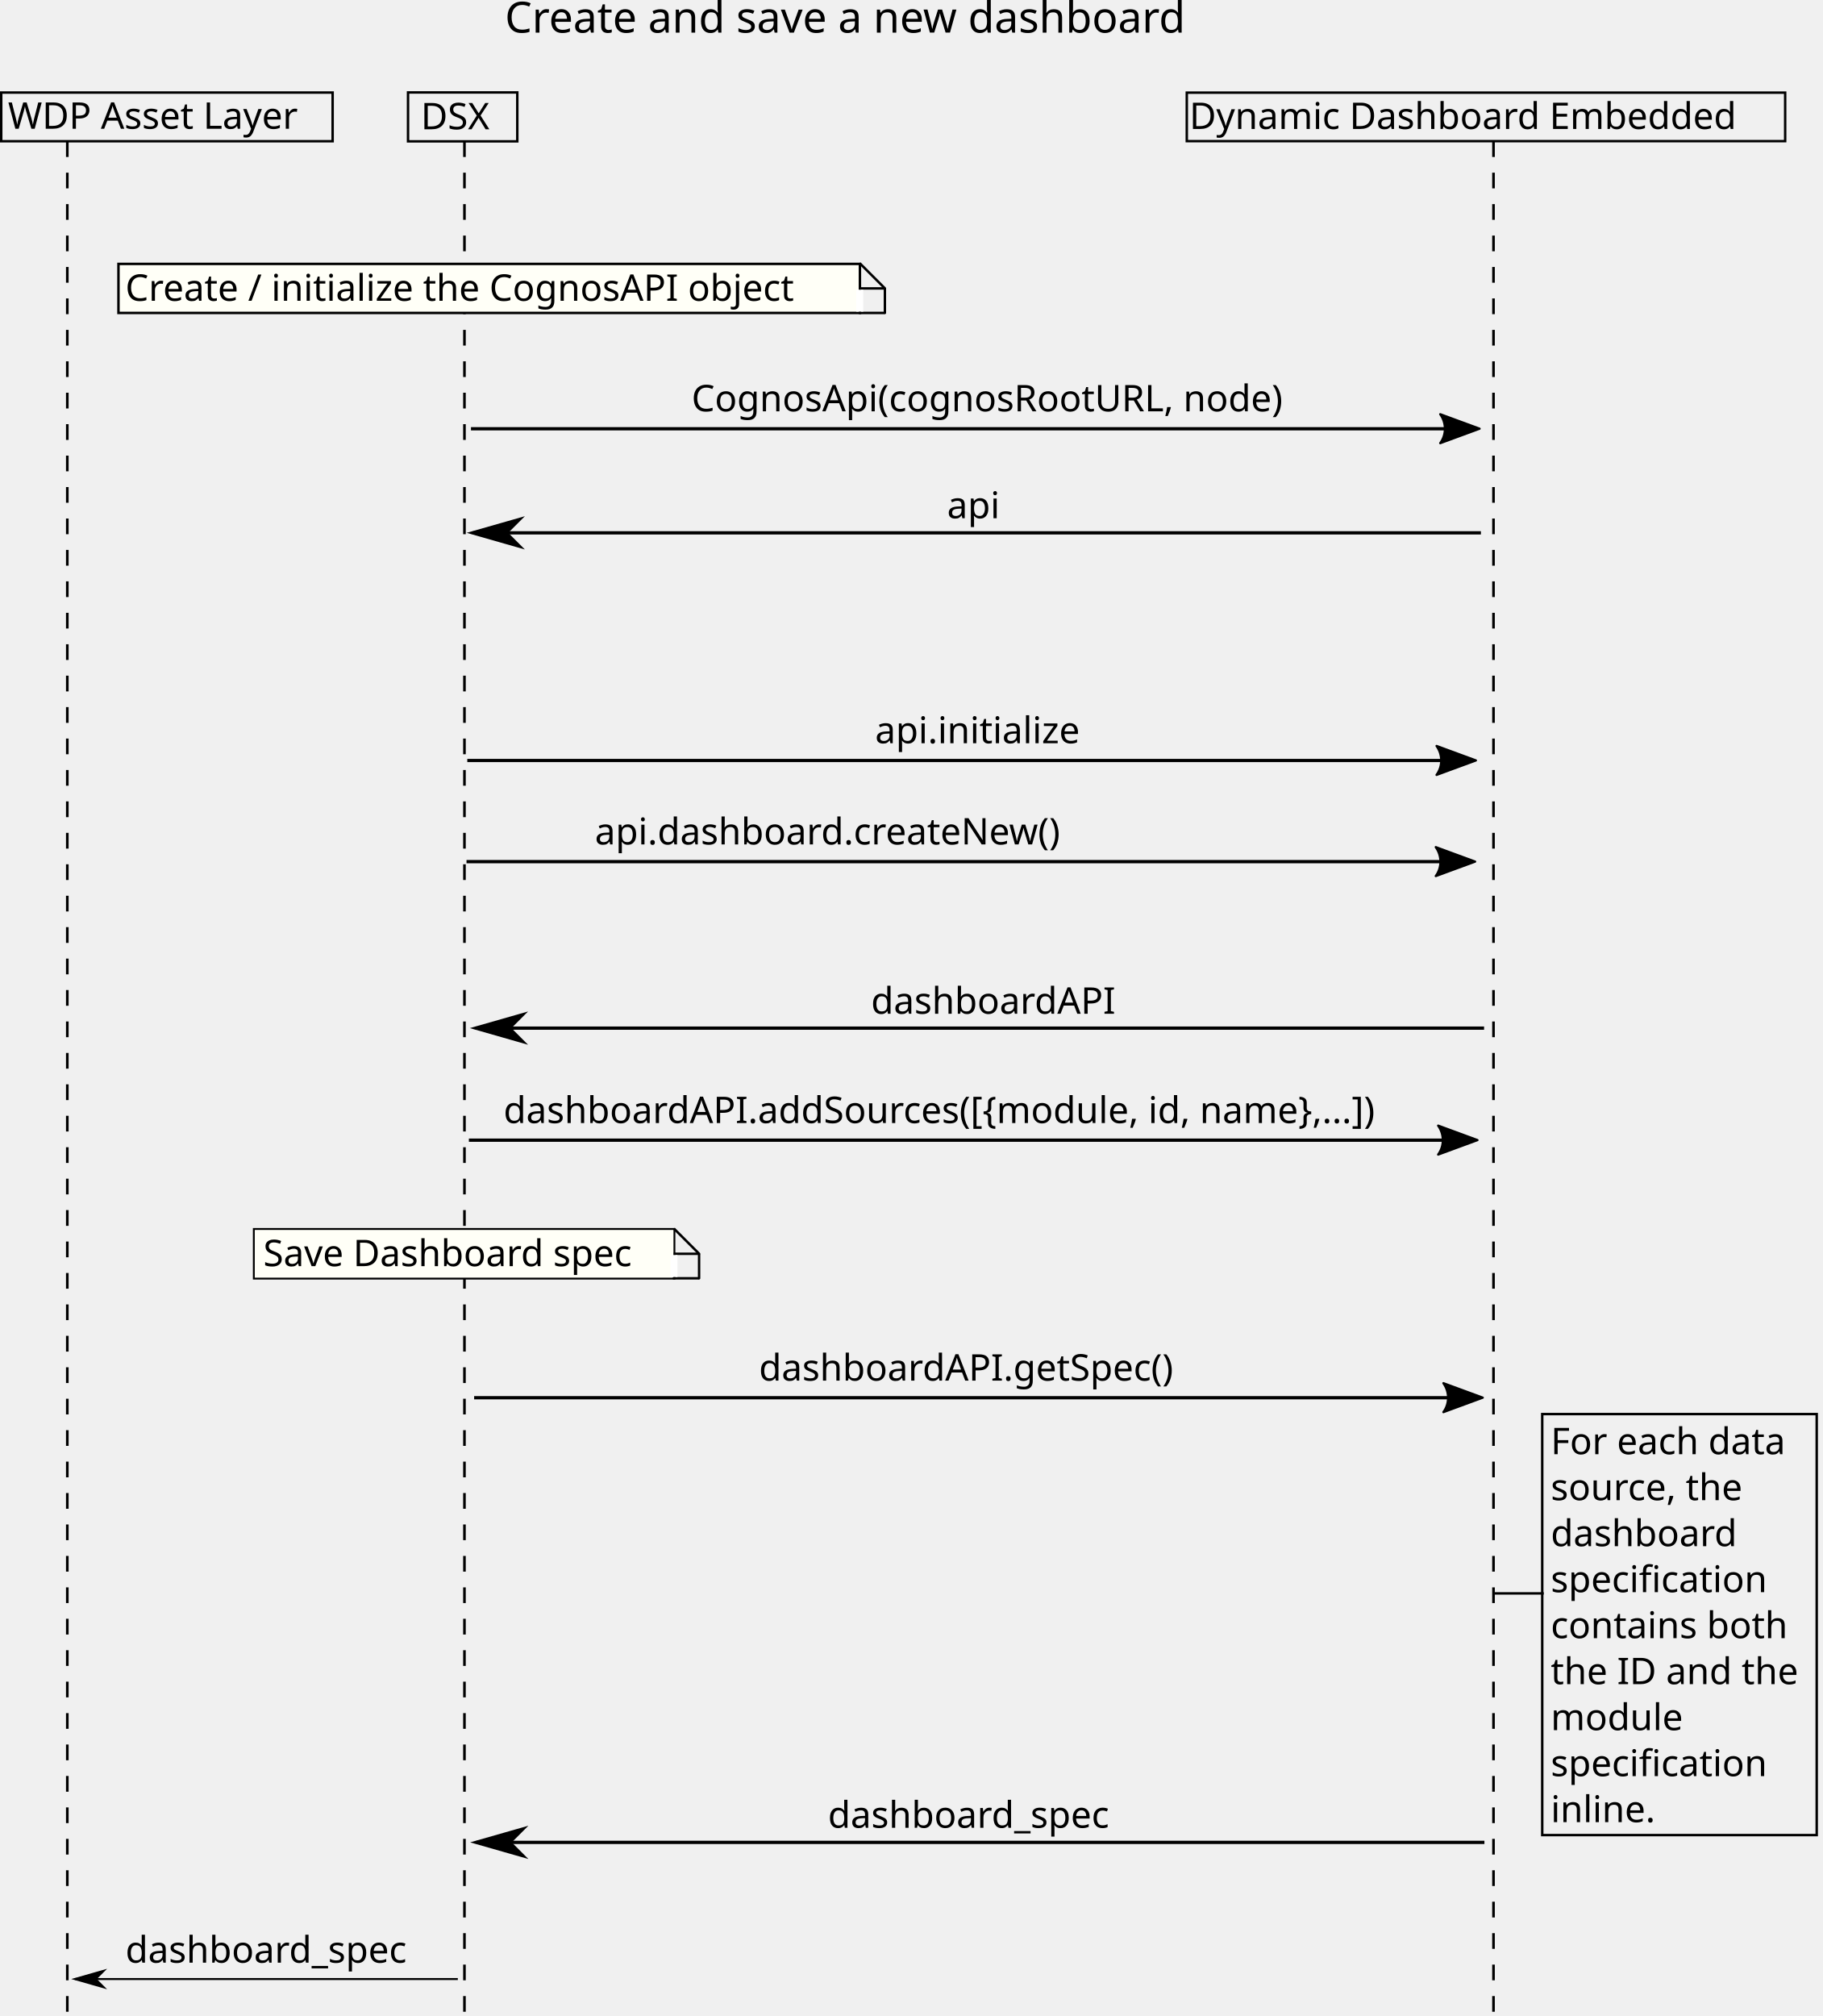
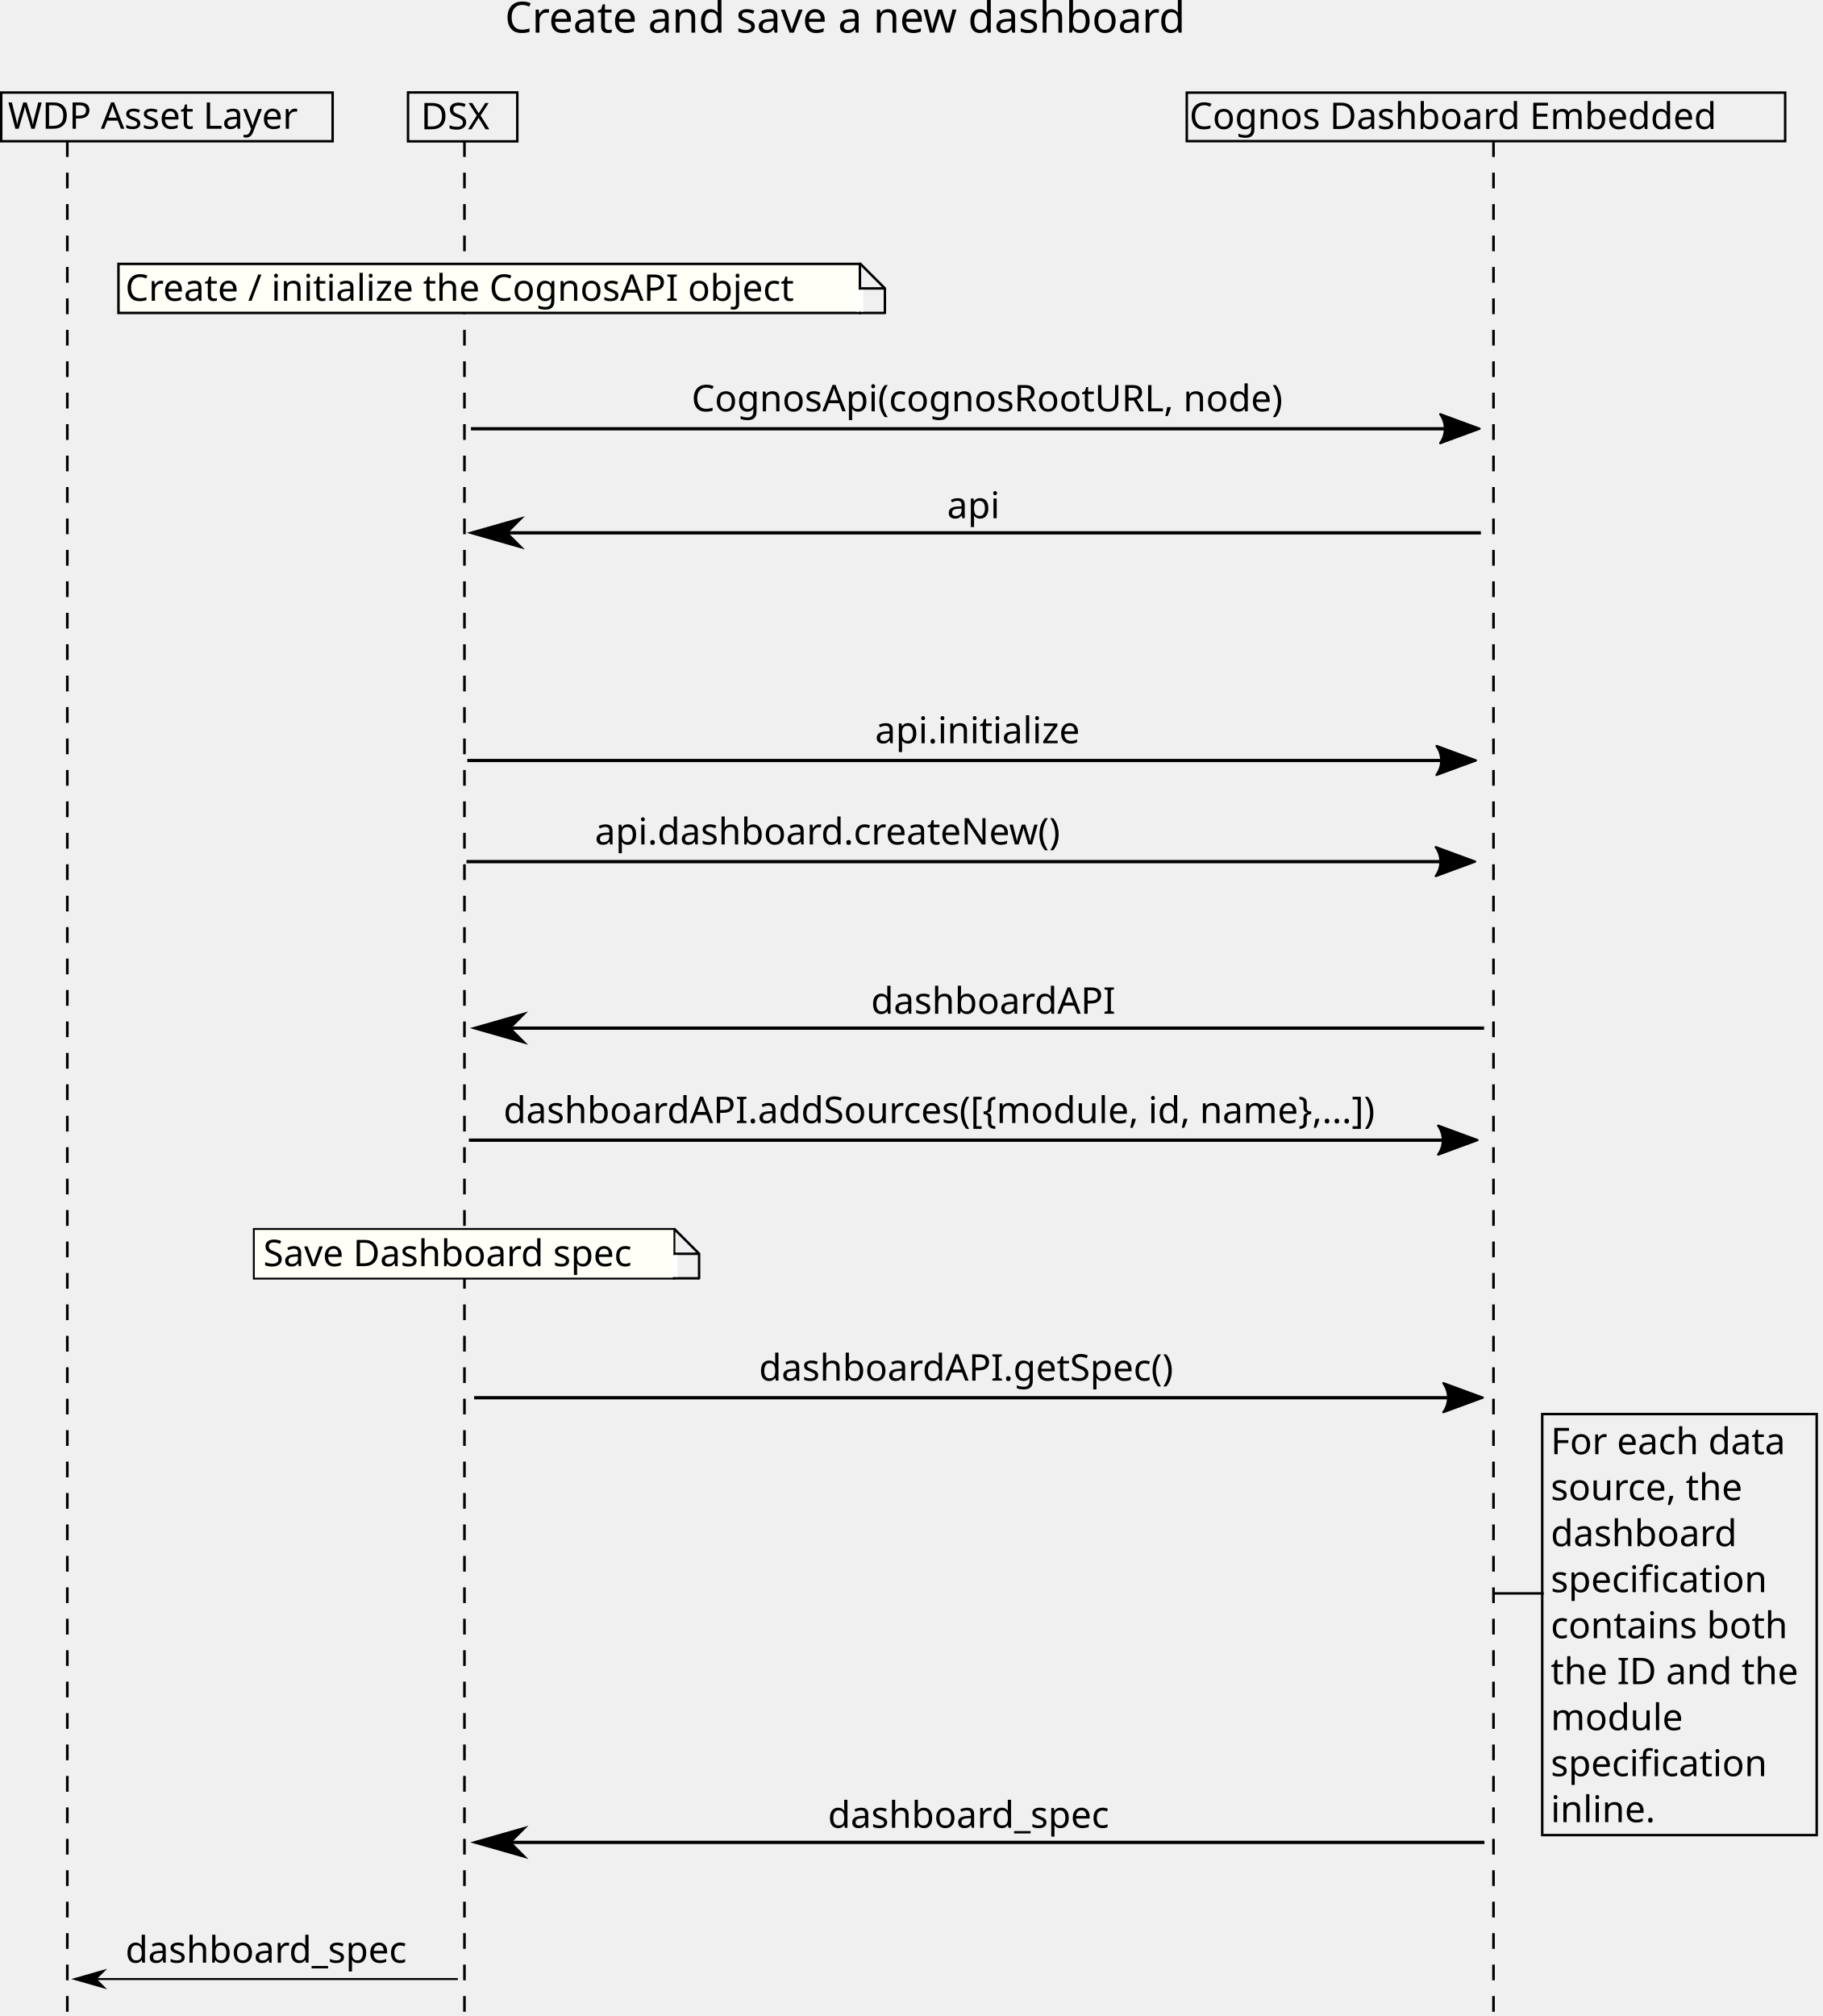
<svg xmlns="http://www.w3.org/2000/svg" xmlns:ns1="http://www.openswatchbook.org/uri/2009/osb" width="209.715mm" height="231.949mm" viewBox="0 0 743.085 821.867" id="svg3369" version="1.1">
  <defs id="defs3371">
    <marker style="overflow:visible" id="marker8772" refX="0" refY="0" orient="auto">
      <path transform="matrix(-1.1,0,0,-1.1,-1.1,0)" d="M 8.719,4.034 -2.207,0.016 8.719,-4.002 c -1.745,2.372 -1.735,5.617 -6e-7,8.035 z" style="fill:#000000;fill-opacity:1;fill-rule:evenodd;stroke:#000000;stroke-width:0.625;stroke-linejoin:round;stroke-opacity:1" id="path8774" />
    </marker>
    <marker orient="auto" refY="0" refX="0" id="Arrow2Lend" style="overflow:visible">
      <path id="path5926" style="fill:#000000;fill-opacity:1;fill-rule:evenodd;stroke:#000000;stroke-width:0.625;stroke-linejoin:round;stroke-opacity:1" d="M 8.719,4.034 -2.207,0.016 8.719,-4.002 c -1.745,2.372 -1.735,5.617 -6e-7,8.035 z" transform="matrix(-1.1,0,0,-1.1,-1.1,0)" />
    </marker>
    <marker style="overflow:visible" id="marker7066" refX="0" refY="0" orient="auto">
      <path transform="matrix(0.8,0,0,0.8,10,0)" style="fill:#000000;fill-opacity:1;fill-rule:evenodd;stroke:#000000;stroke-width:1pt;stroke-opacity:1" d="M 0,0 5,-5 -12.5,0 5,5 0,0 Z" id="path7068" />
    </marker>
    <marker orient="auto" refY="0" refX="0" id="Arrow1Lend" style="overflow:visible">
      <path id="path5908" d="M 0,0 5,-5 -12.5,0 5,5 0,0 Z" style="fill:#000000;fill-opacity:1;fill-rule:evenodd;stroke:#000000;stroke-width:1pt;stroke-opacity:1" transform="matrix(-0.8,0,0,-0.8,-10,0)" />
    </marker>
    <marker orient="auto" refY="0" refX="0" id="Arrow1Lstart" style="overflow:visible">
      <path id="path5905" d="M 0,0 5,-5 -12.5,0 5,5 0,0 Z" style="fill:#000000;fill-opacity:1;fill-rule:evenodd;stroke:#000000;stroke-width:1pt;stroke-opacity:1" transform="matrix(0.8,0,0,0.8,10,0)" />
    </marker>
    <linearGradient id="linearGradient4425" ns1:paint="gradient">
      <stop style="stop-color:#000000;stop-opacity:1;" offset="0" id="stop4427" />
      <stop style="stop-color:#000000;stop-opacity:0;" offset="1" id="stop4429" />
    </linearGradient>
    <linearGradient id="linearGradient4345" ns1:paint="gradient">
      <stop style="stop-color:#000000;stop-opacity:1;" offset="0" id="stop4347" />
      <stop style="stop-color:#000000;stop-opacity:0;" offset="1" id="stop4349" />
    </linearGradient>
    <linearGradient id="linearGradient4337" ns1:paint="solid">
      <stop style="stop-color:#ffffff;stop-opacity:1;" offset="0" id="stop4339" />
    </linearGradient>
    <marker orient="auto" refY="0" refX="0" id="Arrow2Lend-5" style="overflow:visible">
      <path id="path5926-3" style="fill:#000000;fill-opacity:1;fill-rule:evenodd;stroke:#000000;stroke-width:0.625;stroke-linejoin:round;stroke-opacity:1" d="M 8.719,4.034 -2.207,0.016 8.719,-4.002 c -1.745,2.372 -1.735,5.617 -6e-7,8.035 z" transform="matrix(-1.1,0,0,-1.1,-1.1,0)" />
    </marker>
    <marker orient="auto" refY="0" refX="0" id="Arrow2Lend-9" style="overflow:visible">
      <path id="path5926-8" style="fill:#000000;fill-opacity:1;fill-rule:evenodd;stroke:#000000;stroke-width:0.625;stroke-linejoin:round;stroke-opacity:1" d="M 8.719,4.034 -2.207,0.016 8.719,-4.002 c -1.745,2.372 -1.735,5.617 -6e-7,8.035 z" transform="matrix(-1.1,0,0,-1.1,-1.1,0)" />
    </marker>
    <marker orient="auto" refY="0" refX="0" id="Arrow2Lend-5-1" style="overflow:visible">
      <path id="path5926-3-8" style="fill:#000000;fill-opacity:1;fill-rule:evenodd;stroke:#000000;stroke-width:0.625;stroke-linejoin:round;stroke-opacity:1" d="M 8.719,4.034 -2.207,0.016 8.719,-4.002 c -1.745,2.372 -1.735,5.617 -6e-7,8.035 z" transform="matrix(-1.1,0,0,-1.1,-1.1,0)" />
    </marker>
    <marker style="overflow:visible" id="marker7066-0" refX="0" refY="0" orient="auto">
      <path transform="matrix(0.8,0,0,0.8,10,0)" style="fill:#000000;fill-opacity:1;fill-rule:evenodd;stroke:#000000;stroke-width:1pt;stroke-opacity:1" d="M 0,0 5,-5 -12.5,0 5,5 0,0 Z" id="path7068-1" />
    </marker>
    <marker orient="auto" refY="0" refX="0" id="Arrow2Lend-5-1-1" style="overflow:visible">
      <path id="path5926-3-8-1" style="fill:#000000;fill-opacity:1;fill-rule:evenodd;stroke:#000000;stroke-width:0.625;stroke-linejoin:round;stroke-opacity:1" d="M 8.719,4.034 -2.207,0.016 8.719,-4.002 c -1.745,2.372 -1.735,5.617 -6e-7,8.035 z" transform="matrix(-1.1,0,0,-1.1,-1.1,0)" />
    </marker>
    <marker orient="auto" refY="0" refX="0" id="Arrow2Lend-5-1-1-1" style="overflow:visible">
      <path id="path5926-3-8-1-0" style="fill:#000000;fill-opacity:1;fill-rule:evenodd;stroke:#000000;stroke-width:0.625;stroke-linejoin:round;stroke-opacity:1" d="M 8.719,4.034 -2.207,0.016 8.719,-4.002 c -1.745,2.372 -1.735,5.617 -6e-7,8.035 z" transform="matrix(-1.1,0,0,-1.1,-1.1,0)" />
    </marker>
    <marker style="overflow:visible" id="marker7066-3" refX="0" refY="0" orient="auto">
      <path transform="matrix(0.8,0,0,0.8,10,0)" style="fill:#000000;fill-opacity:1;fill-rule:evenodd;stroke:#000000;stroke-width:1pt;stroke-opacity:1" d="M 0,0 5,-5 -12.5,0 5,5 0,0 Z" id="path7068-2" />
    </marker>
    <marker style="overflow:visible" id="marker7066-3-0" refX="0" refY="0" orient="auto">
      <path transform="matrix(0.8,0,0,0.8,10,0)" style="fill:#000000;fill-opacity:1;fill-rule:evenodd;stroke:#000000;stroke-width:1pt;stroke-opacity:1" d="M 0,0 5,-5 -12.5,0 5,5 0,0 Z" id="path7068-2-0" />
    </marker>
  </defs>
  <g id="layer1" transform="translate(-1.986036,-171.9235)">
    <rect style="fill:none;fill-rule:evenodd;stroke:#000000;stroke-width:1;stroke-linecap:butt;stroke-linejoin:miter;stroke-miterlimit:4;stroke-dasharray:none;stroke-opacity:1" id="rect3427" width="135.124" height="19.845" x="2.486" y="209.655" />
    <text xml:space="preserve" style="font-style:normal;font-variant:normal;font-weight:normal;font-stretch:normal;font-size:15px;line-height:125%;font-family:Sans;-inkscape-font-specification:'Sans, Normal';text-align:start;letter-spacing:0px;word-spacing:0px;writing-mode:lr-tb;text-anchor:start;fill:#000000;fill-opacity:1;stroke:none;stroke-width:1px;stroke-linecap:butt;stroke-linejoin:miter;stroke-opacity:1" x="5.231" y="224.405" id="text4235">
      <tspan id="tspan4237" x="5.231" y="224.405">WDP Asset Layer</tspan>
    </text>
    <flowRoot xml:space="preserve" id="flowRoot4239" style="font-style:normal;font-variant:normal;font-weight:normal;font-stretch:normal;font-size:15px;line-height:125%;font-family:Sans;-inkscape-font-specification:'Sans, Normal';text-align:start;letter-spacing:0px;word-spacing:0px;writing-mode:lr-tb;text-anchor:start;fill:#000000;fill-opacity:1;stroke:none;stroke-width:1px;stroke-linecap:butt;stroke-linejoin:miter;stroke-opacity:1" transform="translate(-2.571429,197.1429)">
      <flowRegion id="flowRegion4241">
        <rect id="rect4243" width="420" height="70" x="-230" y="22.362" />
      </flowRegion>
      <flowPara id="flowPara4245" />
    </flowRoot>
    <text xml:space="preserve" style="font-style:normal;font-variant:normal;font-weight:normal;font-stretch:normal;font-size:15px;line-height:125%;font-family:Sans;-inkscape-font-specification:'Sans, Normal';text-align:start;letter-spacing:0px;word-spacing:0px;writing-mode:lr-tb;text-anchor:start;fill:#000000;fill-opacity:1;stroke:none;stroke-width:1px;stroke-linecap:butt;stroke-linejoin:miter;stroke-opacity:1" x="173.577" y="224.625" id="text4235-9">
      <tspan id="tspan4237-9" x="173.577" y="224.625">DSX</tspan>
    </text>
    <text xml:space="preserve" style="font-style:normal;font-variant:normal;font-weight:normal;font-stretch:normal;font-size:15px;line-height:125%;font-family:Sans;-inkscape-font-specification:'Sans, Normal';text-align:start;letter-spacing:0px;word-spacing:0px;writing-mode:lr-tb;text-anchor:start;fill:#000000;fill-opacity:1;stroke:none;stroke-width:1px;stroke-linecap:butt;stroke-linejoin:miter;stroke-opacity:1" x="486.938" y="224.5" id="text4235-9-6">
-       <tspan id="tspan4237-9-6" x="486.938" y="224.5">Dynamic Dashboard Embedded</tspan>
+       <tspan id="tspan4237-9-6" x="486.938" y="224.5">Cognos Dashboard Embedded</tspan>
    </text>
    <rect style="fill:none;fill-rule:evenodd;stroke:#000000;stroke-width:1;stroke-linecap:butt;stroke-linejoin:miter;stroke-miterlimit:4;stroke-dasharray:none;stroke-opacity:1" id="rect3427-7" width="44.552" height="19.935" x="168.354" y="209.61" />
    <rect style="fill:none;fill-rule:evenodd;stroke:#000000;stroke-width:1;stroke-linecap:butt;stroke-linejoin:miter;stroke-miterlimit:4;stroke-dasharray:none;stroke-opacity:1" id="rect3427-3" width="243.98" height="19.773" x="485.879" y="209.691" />
    <path style="fill:none;fill-rule:evenodd;stroke:#000000;stroke-width:1.068;stroke-linecap:butt;stroke-linejoin:miter;stroke-miterlimit:4;stroke-dasharray:6.408, 6.408;stroke-dashoffset:0;stroke-opacity:1" d="m 29.429,229.505 c 0,764.286 0,764.286 0,764.286" id="path4304" />
    <path style="fill:none;fill-rule:evenodd;stroke:#000000;stroke-width:1.068;stroke-linecap:butt;stroke-linejoin:miter;stroke-miterlimit:4;stroke-dasharray:6.408, 6.408;stroke-dashoffset:0;stroke-opacity:1" d="m 191.357,229.505 c 0,764.286 0,764.286 0,764.286" id="path4304-4" />
    <path style="fill:none;fill-rule:evenodd;stroke:#000000;stroke-width:1.068;stroke-linecap:butt;stroke-linejoin:miter;stroke-miterlimit:4;stroke-dasharray:6.408, 6.408;stroke-dashoffset:0;stroke-opacity:1" d="m 610.934,229.505 c 0,764.286 0,764.286 0,764.286" id="path4304-1" />
    <path style="fill:none;fill-rule:evenodd;stroke:#000000;stroke-width:0.983px;stroke-linecap:round;stroke-linejoin:miter;stroke-opacity:1" d="m 362.786,299.5 c 0,-9.655 0,-9.655 0,-9.655" id="path4365" />
    <rect style="fill:#fffff7;fill-opacity:1;fill-rule:evenodd;stroke:#000000;stroke-width:1.004px;stroke-linecap:round;stroke-linejoin:miter;stroke-opacity:1" id="rect4423" width="302.318" height="19.996" x="50.288" y="279.507" />
    <text xml:space="preserve" style="font-style:normal;font-variant:normal;font-weight:normal;font-stretch:normal;font-size:15px;line-height:125%;font-family:Sans;-inkscape-font-specification:'Sans, Normal';text-align:start;letter-spacing:0px;word-spacing:0px;writing-mode:lr-tb;text-anchor:start;fill:#000000;fill-opacity:1;stroke:none;stroke-width:1px;stroke-linecap:butt;stroke-linejoin:miter;stroke-opacity:1" x="53.088" y="294.548" id="text4235-0">
      <tspan id="tspan4237-7" x="53.088" y="294.548">Create / initialize the CognosAPI object</tspan>
    </text>
    <path style="fill:none;fill-rule:evenodd;stroke:#000000;stroke-width:1px;stroke-linecap:round;stroke-linejoin:miter;stroke-opacity:1" d="m 352.429,299.505 10,0" id="path5891" />
    <path style="fill:none;fill-rule:evenodd;stroke:#000000;stroke-width:1px;stroke-linecap:butt;stroke-linejoin:miter;stroke-opacity:1" d="m 352.429,289.505 10,0" id="path5893" />
    <path style="fill:none;fill-rule:evenodd;stroke:#000000;stroke-width:1px;stroke-linecap:round;stroke-linejoin:miter;stroke-opacity:1" d="m 352.786,279.483 10,10" id="path5895" />
    <rect style="fill:#ffffff;fill-opacity:1;fill-rule:evenodd;stroke:#000000;stroke-width:0;stroke-linecap:butt;stroke-linejoin:miter;stroke-miterlimit:4;stroke-dasharray:none;stroke-opacity:1" id="rect5897" width="2.857" height="8.951" x="351.112" y="290.018" />
    <path style="fill:none;fill-rule:evenodd;stroke:#000000;stroke-width:1.336px;stroke-linecap:butt;stroke-linejoin:miter;stroke-opacity:1;marker-start:url(#marker7066)" d="m 194.849,389.147 c 410.951,0 410.951,0 410.951,0" id="path5899" />
    <path style="fill:none;fill-rule:evenodd;stroke:#000000;stroke-width:1.334px;stroke-linecap:butt;stroke-linejoin:miter;stroke-opacity:1;marker-end:url(#marker8772)" d="m 194.016,346.713 c 409.465,0 409.465,0 409.465,0" id="path5899-5" />
    <text xml:space="preserve" style="font-style:normal;font-variant:normal;font-weight:normal;font-stretch:normal;font-size:15px;line-height:125%;font-family:Sans;-inkscape-font-specification:'Sans, Normal';text-align:start;letter-spacing:0px;word-spacing:0px;writing-mode:lr-tb;text-anchor:start;fill:#000000;fill-opacity:1;stroke:none;stroke-width:1px;stroke-linecap:butt;stroke-linejoin:miter;stroke-opacity:1" x="283.944" y="339.607" id="text7236">
      <tspan id="tspan7238" x="283.944" y="339.607">CognosApi(cognosRootURL, node)</tspan>
    </text>
    <text xml:space="preserve" style="font-style:normal;font-variant:normal;font-weight:normal;font-stretch:normal;font-size:15px;line-height:125%;font-family:Sans;-inkscape-font-specification:'Sans, Normal';text-align:start;letter-spacing:0px;word-spacing:0px;writing-mode:lr-tb;text-anchor:start;fill:#000000;fill-opacity:1;stroke:none;stroke-width:1px;stroke-linecap:butt;stroke-linejoin:miter;stroke-opacity:1" x="388.137" y="383.193" id="text7648">
      <tspan id="tspan7650" x="388.137" y="383.193">api</tspan>
    </text>
    <path style="fill:none;fill-rule:evenodd;stroke:#000000;stroke-width:1.334px;stroke-linecap:butt;stroke-linejoin:miter;stroke-opacity:1;marker-end:url(#Arrow2Lend-5)" d="m 192.516,481.954 c 409.465,0 409.465,0 409.465,0" id="path5899-5-0" />
    <text xml:space="preserve" style="font-style:normal;font-variant:normal;font-weight:normal;font-stretch:normal;font-size:15px;line-height:125%;font-family:Sans;-inkscape-font-specification:'Sans, Normal';text-align:start;letter-spacing:0px;word-spacing:0px;writing-mode:lr-tb;text-anchor:start;fill:#000000;fill-opacity:1;stroke:none;stroke-width:1px;stroke-linecap:butt;stroke-linejoin:miter;stroke-opacity:1" x="358.784" y="474.909" id="text7236-8">
      <tspan id="tspan7238-4" x="358.784" y="474.909">api.initialize</tspan>
    </text>
    <path style="fill:none;fill-rule:evenodd;stroke:#000000;stroke-width:1.334px;stroke-linecap:butt;stroke-linejoin:miter;stroke-opacity:1;marker-end:url(#Arrow2Lend-5-1)" d="m 192.194,523.197 c 409.465,0 409.465,0 409.465,0" id="path5899-5-0-6" />
    <text xml:space="preserve" style="font-style:normal;font-variant:normal;font-weight:normal;font-stretch:normal;font-size:15px;line-height:125%;font-family:Sans;-inkscape-font-specification:'Sans, Normal';text-align:start;letter-spacing:0px;word-spacing:0px;writing-mode:lr-tb;text-anchor:start;fill:#000000;fill-opacity:1;stroke:none;stroke-width:1px;stroke-linecap:butt;stroke-linejoin:miter;stroke-opacity:1" x="244.535" y="516.17" id="text7236-8-2">
      <tspan id="tspan7238-4-0" x="244.535" y="516.17">api.dashboard.createNew()</tspan>
    </text>
    <path style="fill:none;fill-rule:evenodd;stroke:#000000;stroke-width:1.336px;stroke-linecap:butt;stroke-linejoin:miter;stroke-opacity:1;marker-start:url(#marker7066-0)" d="m 196.142,591.057 c 410.951,0 410.951,0 410.951,0" id="path5899-54" />
    <text xml:space="preserve" style="font-style:normal;font-variant:normal;font-weight:normal;font-stretch:normal;font-size:15px;line-height:125%;font-family:Sans;-inkscape-font-specification:'Sans, Normal';text-align:start;letter-spacing:0px;word-spacing:0px;writing-mode:lr-tb;text-anchor:start;fill:#000000;fill-opacity:1;stroke:none;stroke-width:1px;stroke-linecap:butt;stroke-linejoin:miter;stroke-opacity:1" x="357.137" y="585.193" id="text7648-1">
      <tspan id="tspan7650-3" x="357.137" y="585.193">dashboardAPI</tspan>
    </text>
    <path style="fill:none;fill-rule:evenodd;stroke:#000000;stroke-width:1.334px;stroke-linecap:butt;stroke-linejoin:miter;stroke-opacity:1;marker-end:url(#Arrow2Lend-5-1-1)" d="m 193.166,636.733 c 409.465,0 409.465,0 409.465,0" id="path5899-5-0-6-4" />
    <text xml:space="preserve" style="font-style:normal;font-variant:normal;font-weight:normal;font-stretch:normal;font-size:15px;line-height:125%;font-family:Sans;-inkscape-font-specification:'Sans, Normal';text-align:start;letter-spacing:0px;word-spacing:0px;writing-mode:lr-tb;text-anchor:start;fill:#000000;fill-opacity:1;stroke:none;stroke-width:1px;stroke-linecap:butt;stroke-linejoin:miter;stroke-opacity:1" x="207.286" y="629.756" id="text7236-8-2-1">
      <tspan id="tspan7238-4-0-0" x="207.286" y="629.756">dashboardAPI.addSources([{module, id, name},...])</tspan>
    </text>
    <path style="fill:none;fill-rule:evenodd;stroke:#000000;stroke-width:0.983px;stroke-linecap:round;stroke-linejoin:miter;stroke-opacity:1" d="m 287.029,693.054 c 0,-9.655 0,-9.655 0,-9.655" id="path4365-1" />
    <rect style="fill:#fffff7;fill-opacity:1;fill-rule:evenodd;stroke:#000000;stroke-width:0.761px;stroke-linecap:round;stroke-linejoin:miter;stroke-opacity:1" id="rect4423-4" width="171.489" height="20.239" x="105.481" y="672.939" />
    <text xml:space="preserve" style="font-style:normal;font-variant:normal;font-weight:normal;font-stretch:normal;font-size:15px;line-height:125%;font-family:Sans;-inkscape-font-specification:'Sans, Normal';text-align:start;letter-spacing:0px;word-spacing:0px;writing-mode:lr-tb;text-anchor:start;fill:#000000;fill-opacity:1;stroke:none;stroke-width:1px;stroke-linecap:butt;stroke-linejoin:miter;stroke-opacity:1" x="109.332" y="688.101" id="text4235-0-2">
      <tspan id="tspan4237-7-3" x="109.332" y="688.101">Save Dashboard spec</tspan>
    </text>
    <path style="fill:none;fill-rule:evenodd;stroke:#000000;stroke-width:1px;stroke-linecap:round;stroke-linejoin:miter;stroke-opacity:1" d="m 276.672,693.058 10,0" id="path5891-5" />
    <path style="fill:none;fill-rule:evenodd;stroke:#000000;stroke-width:1px;stroke-linecap:butt;stroke-linejoin:miter;stroke-opacity:1" d="m 276.672,683.058 10,0" id="path5893-6" />
    <path style="fill:none;fill-rule:evenodd;stroke:#000000;stroke-width:1px;stroke-linecap:round;stroke-linejoin:miter;stroke-opacity:1" d="m 277.029,673.036 10,10" id="path5895-9" />
    <rect style="fill:#ffffff;fill-opacity:1;fill-rule:evenodd;stroke:#000000;stroke-width:0;stroke-linecap:butt;stroke-linejoin:miter;stroke-miterlimit:4;stroke-dasharray:none;stroke-opacity:1" id="rect5897-1" width="2.857" height="8.951" x="275.355" y="683.572" />
    <path style="fill:none;fill-rule:evenodd;stroke:#000000;stroke-width:1.334px;stroke-linecap:butt;stroke-linejoin:miter;stroke-opacity:1;marker-end:url(#Arrow2Lend-5-1-1-1)" d="m 195.309,741.733 c 409.465,0 409.465,0 409.465,0" id="path5899-5-0-6-4-5" />
    <text xml:space="preserve" style="font-style:normal;font-variant:normal;font-weight:normal;font-stretch:normal;font-size:15px;line-height:125%;font-family:Sans;-inkscape-font-specification:'Sans, Normal';text-align:start;letter-spacing:0px;word-spacing:0px;writing-mode:lr-tb;text-anchor:start;fill:#000000;fill-opacity:1;stroke:none;stroke-width:1px;stroke-linecap:butt;stroke-linejoin:miter;stroke-opacity:1" x="311.429" y="734.756" id="text7236-8-2-1-2">
      <tspan id="tspan7238-4-0-0-5" x="311.429" y="734.756">dashboardAPI.getSpec()</tspan>
    </text>
    <path style="fill:none;fill-rule:evenodd;stroke:#000000;stroke-width:1.336px;stroke-linecap:butt;stroke-linejoin:miter;stroke-opacity:1;marker-start:url(#marker7066-3)" d="m 196.278,923.005 c 410.951,0 410.951,0 410.951,0" id="path5899-55" />
    <text xml:space="preserve" style="font-style:normal;font-variant:normal;font-weight:normal;font-stretch:normal;font-size:15px;line-height:125%;font-family:Sans;-inkscape-font-specification:'Sans, Normal';text-align:start;letter-spacing:0px;word-spacing:0px;writing-mode:lr-tb;text-anchor:start;fill:#000000;fill-opacity:1;stroke:none;stroke-width:1px;stroke-linecap:butt;stroke-linejoin:miter;stroke-opacity:1" x="339.565" y="917.05" id="text7648-3">
      <tspan id="tspan7650-34" x="339.565" y="917.05">dashboard_spec</tspan>
    </text>
    <path style="display:inline;fill:none;fill-rule:evenodd;stroke:#000000;stroke-width:1px;stroke-linecap:butt;stroke-linejoin:miter;stroke-opacity:1" d="m 631.429,821.505 -20,0" id="path9534" />
    <path style="fill:none;fill-rule:evenodd;stroke:#000000;stroke-width:0.823px;stroke-linecap:butt;stroke-linejoin:miter;stroke-opacity:1;marker-start:url(#marker7066-3-0)" d="m 32.626,978.719 c 156.031,0 156.031,0 156.031,0" id="path5899-55-2" />
    <text xml:space="preserve" style="font-style:normal;font-variant:normal;font-weight:normal;font-stretch:normal;font-size:15px;line-height:125%;font-family:Sans;-inkscape-font-specification:'Sans, Normal';text-align:start;letter-spacing:0px;word-spacing:0px;writing-mode:lr-tb;text-anchor:start;fill:#000000;fill-opacity:1;stroke:none;stroke-width:1px;stroke-linecap:butt;stroke-linejoin:miter;stroke-opacity:1" x="53.137" y="972.05" id="text7648-3-6">
      <tspan id="tspan7650-34-3" x="53.137" y="972.05">dashboard_spec</tspan>
    </text>
    <text xml:space="preserve" style="font-style:normal;font-weight:normal;font-size:17.5px;line-height:125%;font-family:Sans;letter-spacing:0px;word-spacing:0px;fill:#000000;fill-opacity:1;stroke:none;stroke-width:1px;stroke-linecap:butt;stroke-linejoin:miter;stroke-opacity:1" x="207.857" y="185.219" id="text3433">
      <tspan id="tspan3435" x="207.857" y="185.219">Create and save a new dashboard</tspan>
    </text>
    <flowRoot xml:space="preserve" id="flowRoot3437" style="fill:black;stroke:none;stroke-opacity:1;stroke-width:1px;stroke-linejoin:miter;stroke-linecap:butt;fill-opacity:1;font-family:Sans;font-style:normal;font-weight:normal;font-size:12px;line-height:125%;letter-spacing:0px;word-spacing:0px">
      <flowRegion id="flowRegion3439">
        <rect id="rect3441" width="70" height="60" x="638.014" y="610.439" />
      </flowRegion>
      <flowPara id="flowPara3443" />
    </flowRoot>
    <flowRoot xml:space="preserve" id="flowRoot3445" style="fill:black;stroke:none;stroke-opacity:1;stroke-width:1px;stroke-linejoin:miter;stroke-linecap:butt;fill-opacity:1;font-family:Sans;font-style:normal;font-weight:normal;font-size:12px;line-height:125%;letter-spacing:0px;word-spacing:0px">
      <flowRegion id="flowRegion3447">
        <rect id="rect3449" width="140" height="240" x="628.014" y="590.439" />
      </flowRegion>
      <flowPara id="flowPara3451" />
    </flowRoot>
    <text xml:space="preserve" style="font-style:normal;font-variant:normal;font-weight:normal;font-stretch:normal;font-size:15px;line-height:125%;font-family:Sans;-inkscape-font-specification:'Sans, Normal';text-align:start;letter-spacing:0px;word-spacing:0px;writing-mode:lr-tb;text-anchor:start;fill:#000000;fill-opacity:1;stroke:none;stroke-width:1px;stroke-linecap:butt;stroke-linejoin:miter;stroke-opacity:1" x="634.286" y="764.756" id="text7236-8-2-1-2-1">
      <tspan id="tspan7238-4-0-0-5-5" x="634.286" y="764.756">For each data </tspan>
      <tspan x="634.286" y="783.506" id="tspan3487">source, the </tspan>
      <tspan x="634.286" y="802.256" id="tspan3489">dashboard </tspan>
      <tspan x="634.286" y="821.006" id="tspan3491">specification </tspan>
      <tspan x="634.286" y="839.756" id="tspan3493">contains both </tspan>
      <tspan x="634.286" y="858.506" id="tspan3495">the ID and the </tspan>
      <tspan x="634.286" y="877.256" id="tspan3497">module </tspan>
      <tspan x="634.286" y="896.006" id="tspan3499">specification </tspan>
      <tspan x="634.286" y="914.756" id="tspan3501">inline.</tspan>
    </text>
    <rect style="fill:none;fill-rule:evenodd;stroke:#000000;stroke-width:1;stroke-linecap:butt;stroke-linejoin:miter;stroke-miterlimit:4;stroke-dasharray:none;stroke-opacity:1" id="rect3427-3-3" width="111.913" height="171.635" x="630.806" y="748.403" />
  </g>
</svg>
